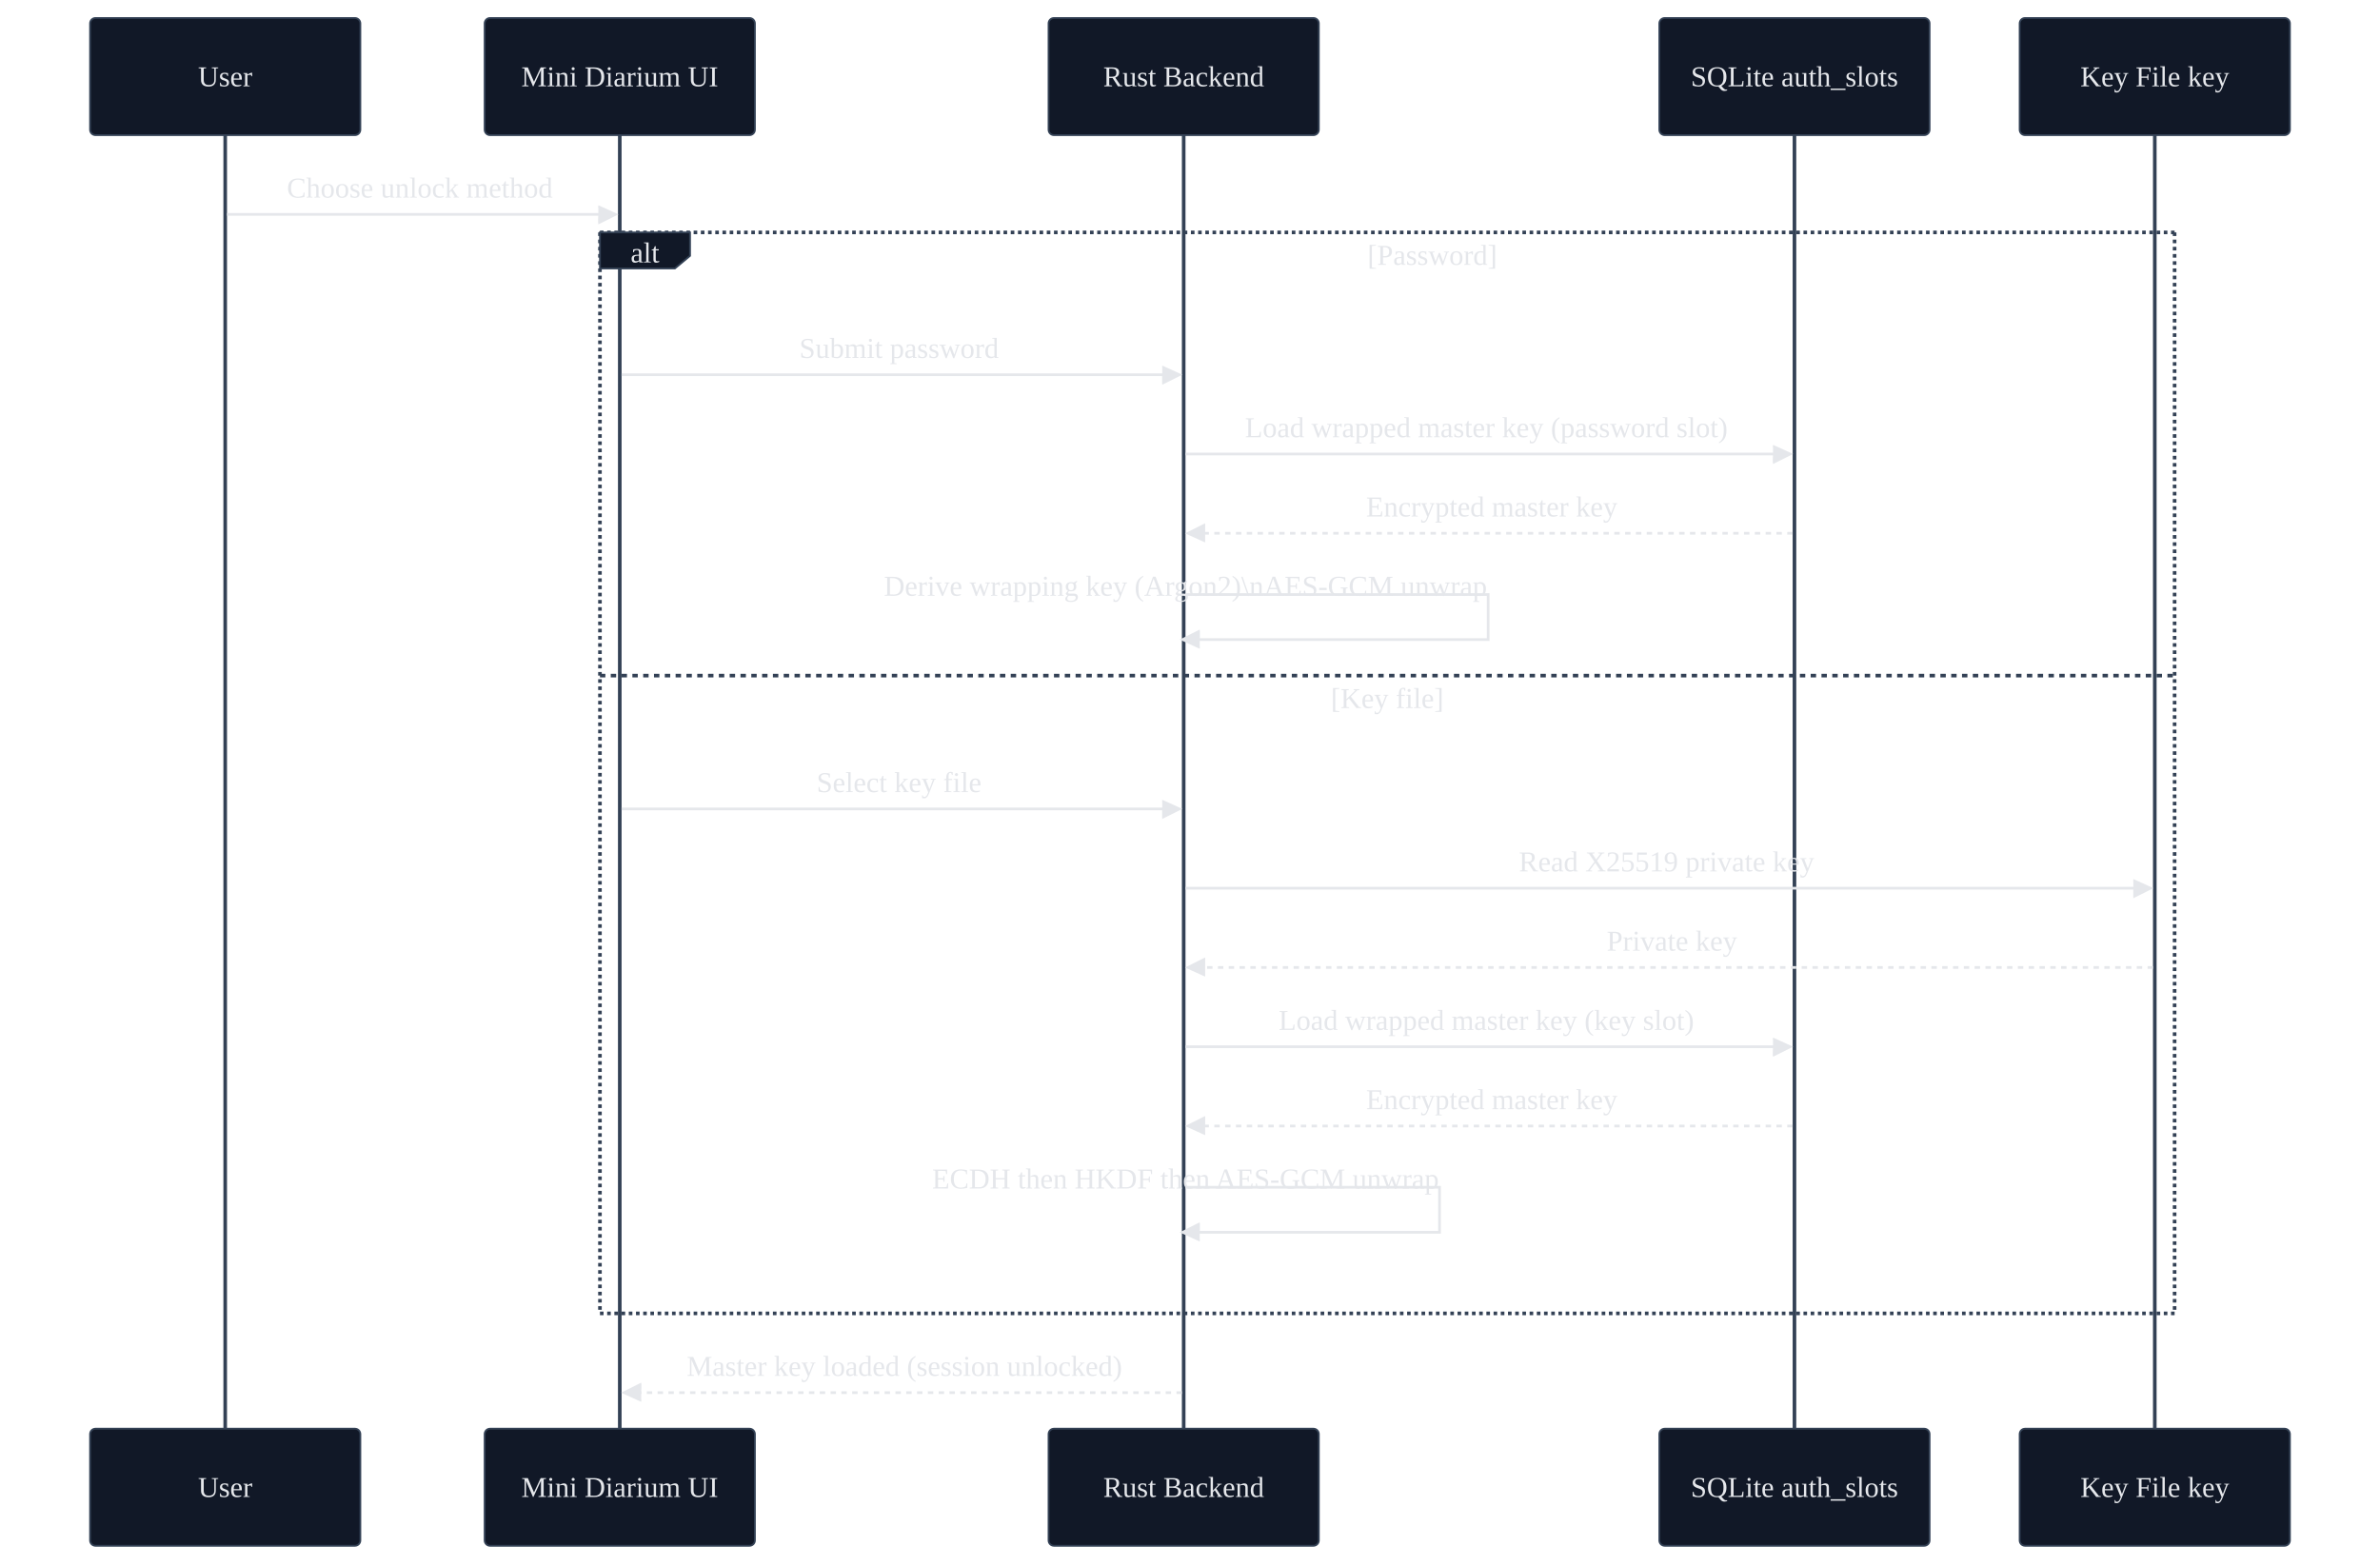
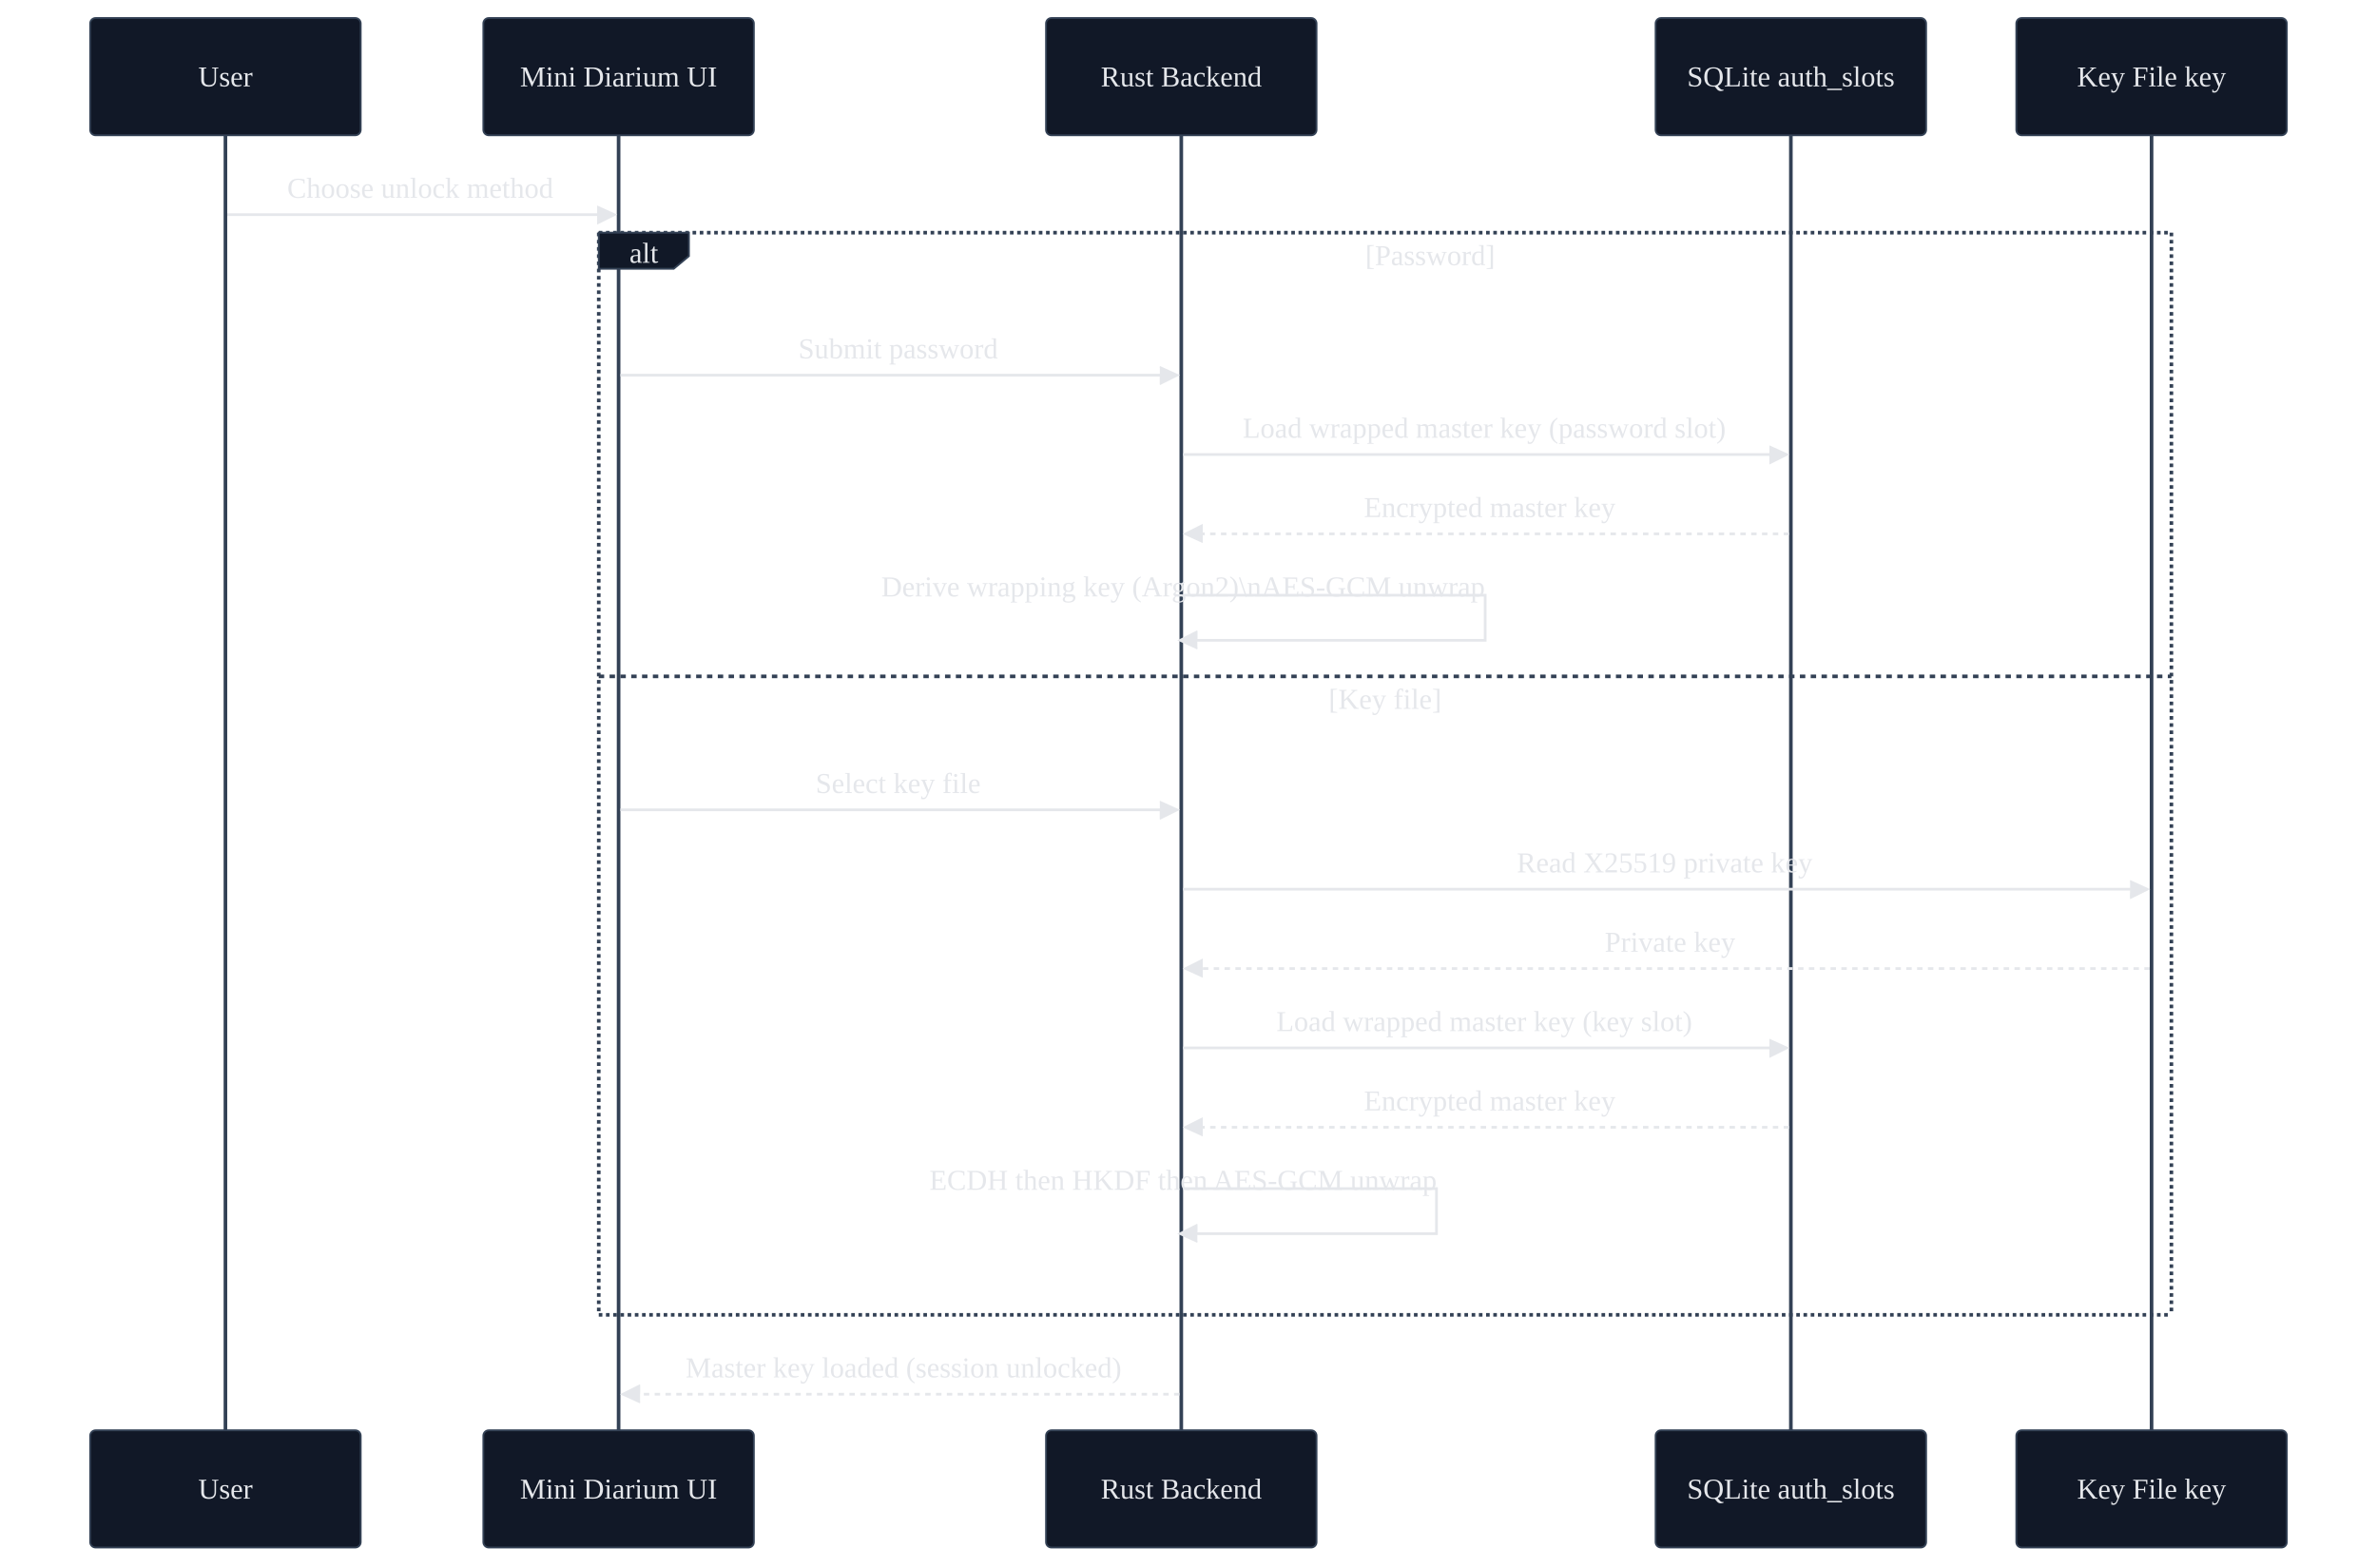
- <svg xmlns="http://www.w3.org/2000/svg" id="my-svg" width="100%" style="max-width: 1321px; background-color: transparent;" viewBox="-50 -10 1321 869" role="graphics-document document" aria-roledescription="sequence">
+ <svg xmlns="http://www.w3.org/2000/svg" id="my-svg" width="100%" style="max-width: 1318px; background-color: transparent;" viewBox="-50 -10 1318 869" role="graphics-document document" aria-roledescription="sequence">
  <g>
-     <rect x="1071" y="783" fill="#eaeaea" stroke="#666" width="150" height="65" name="KF" rx="3" ry="3" class="actor actor-bottom" />
-     <text x="1146" y="815.5" dominant-baseline="central" alignment-baseline="central" class="actor actor-box" style="text-anchor: middle; font-size: 16px; font-weight: 400;">
-       <tspan x="1146" dy="0">Key File key</tspan>
+     <rect x="1068" y="783" fill="#eaeaea" stroke="#666" width="150" height="65" name="KF" rx="3" ry="3" class="actor actor-bottom" />
+     <text x="1143" y="815.5" dominant-baseline="central" alignment-baseline="central" class="actor actor-box" style="text-anchor: middle; font-size: 16px; font-weight: 400;">
+       <tspan x="1143" dy="0">Key File key</tspan>
    </text>
  </g>
  <g>
-     <rect x="871" y="783" fill="#eaeaea" stroke="#666" width="150" height="65" name="DB" rx="3" ry="3" class="actor actor-bottom" />
-     <text x="946" y="815.5" dominant-baseline="central" alignment-baseline="central" class="actor actor-box" style="text-anchor: middle; font-size: 16px; font-weight: 400;">
-       <tspan x="946" dy="0">SQLite auth_slots</tspan>
+     <rect x="868" y="783" fill="#eaeaea" stroke="#666" width="150" height="65" name="DB" rx="3" ry="3" class="actor actor-bottom" />
+     <text x="943" y="815.5" dominant-baseline="central" alignment-baseline="central" class="actor actor-box" style="text-anchor: middle; font-size: 16px; font-weight: 400;">
+       <tspan x="943" dy="0">SQLite auth_slots</tspan>
    </text>
  </g>
  <g>
-     <rect x="532" y="783" fill="#eaeaea" stroke="#666" width="150" height="65" name="BE" rx="3" ry="3" class="actor actor-bottom" />
-     <text x="607" y="815.5" dominant-baseline="central" alignment-baseline="central" class="actor actor-box" style="text-anchor: middle; font-size: 16px; font-weight: 400;">
-       <tspan x="607" dy="0">Rust Backend</tspan>
+     <rect x="530" y="783" fill="#eaeaea" stroke="#666" width="150" height="65" name="BE" rx="3" ry="3" class="actor actor-bottom" />
+     <text x="605" y="815.5" dominant-baseline="central" alignment-baseline="central" class="actor actor-box" style="text-anchor: middle; font-size: 16px; font-weight: 400;">
+       <tspan x="605" dy="0">Rust Backend</tspan>
    </text>
  </g>
  <g>
-     <rect x="219" y="783" fill="#eaeaea" stroke="#666" width="150" height="65" name="UI" rx="3" ry="3" class="actor actor-bottom" />
-     <text x="294" y="815.5" dominant-baseline="central" alignment-baseline="central" class="actor actor-box" style="text-anchor: middle; font-size: 16px; font-weight: 400;">
-       <tspan x="294" dy="0">Mini Diarium UI</tspan>
+     <rect x="218" y="783" fill="#eaeaea" stroke="#666" width="150" height="65" name="UI" rx="3" ry="3" class="actor actor-bottom" />
+     <text x="293" y="815.5" dominant-baseline="central" alignment-baseline="central" class="actor actor-box" style="text-anchor: middle; font-size: 16px; font-weight: 400;">
+       <tspan x="293" dy="0">Mini Diarium UI</tspan>
    </text>
  </g>
  <g>
    <rect x="0" y="783" fill="#eaeaea" stroke="#666" width="150" height="65" name="U" rx="3" ry="3" class="actor actor-bottom" />
    <text x="75" y="815.5" dominant-baseline="central" alignment-baseline="central" class="actor actor-box" style="text-anchor: middle; font-size: 16px; font-weight: 400;">
      <tspan x="75" dy="0">User</tspan>
    </text>
  </g>
  <g>
-     <line id="actor4" x1="1146" y1="65" x2="1146" y2="783" class="actor-line 200" stroke-width="0.5px" stroke="#999" name="KF" />
+     <line id="actor4" x1="1143" y1="65" x2="1143" y2="783" class="actor-line 200" stroke-width="0.5px" stroke="#999" name="KF" />
    <g id="root-4">
-       <rect x="1071" y="0" fill="#eaeaea" stroke="#666" width="150" height="65" name="KF" rx="3" ry="3" class="actor actor-top" />
-       <text x="1146" y="32.5" dominant-baseline="central" alignment-baseline="central" class="actor actor-box" style="text-anchor: middle; font-size: 16px; font-weight: 400;">
-         <tspan x="1146" dy="0">Key File key</tspan>
+       <rect x="1068" y="0" fill="#eaeaea" stroke="#666" width="150" height="65" name="KF" rx="3" ry="3" class="actor actor-top" />
+       <text x="1143" y="32.5" dominant-baseline="central" alignment-baseline="central" class="actor actor-box" style="text-anchor: middle; font-size: 16px; font-weight: 400;">
+         <tspan x="1143" dy="0">Key File key</tspan>
      </text>
    </g>
  </g>
  <g>
-     <line id="actor3" x1="946" y1="65" x2="946" y2="783" class="actor-line 200" stroke-width="0.5px" stroke="#999" name="DB" />
+     <line id="actor3" x1="943" y1="65" x2="943" y2="783" class="actor-line 200" stroke-width="0.5px" stroke="#999" name="DB" />
    <g id="root-3">
-       <rect x="871" y="0" fill="#eaeaea" stroke="#666" width="150" height="65" name="DB" rx="3" ry="3" class="actor actor-top" />
-       <text x="946" y="32.5" dominant-baseline="central" alignment-baseline="central" class="actor actor-box" style="text-anchor: middle; font-size: 16px; font-weight: 400;">
-         <tspan x="946" dy="0">SQLite auth_slots</tspan>
+       <rect x="868" y="0" fill="#eaeaea" stroke="#666" width="150" height="65" name="DB" rx="3" ry="3" class="actor actor-top" />
+       <text x="943" y="32.5" dominant-baseline="central" alignment-baseline="central" class="actor actor-box" style="text-anchor: middle; font-size: 16px; font-weight: 400;">
+         <tspan x="943" dy="0">SQLite auth_slots</tspan>
      </text>
    </g>
  </g>
  <g>
-     <line id="actor2" x1="607" y1="65" x2="607" y2="783" class="actor-line 200" stroke-width="0.5px" stroke="#999" name="BE" />
+     <line id="actor2" x1="605" y1="65" x2="605" y2="783" class="actor-line 200" stroke-width="0.5px" stroke="#999" name="BE" />
    <g id="root-2">
-       <rect x="532" y="0" fill="#eaeaea" stroke="#666" width="150" height="65" name="BE" rx="3" ry="3" class="actor actor-top" />
-       <text x="607" y="32.5" dominant-baseline="central" alignment-baseline="central" class="actor actor-box" style="text-anchor: middle; font-size: 16px; font-weight: 400;">
-         <tspan x="607" dy="0">Rust Backend</tspan>
+       <rect x="530" y="0" fill="#eaeaea" stroke="#666" width="150" height="65" name="BE" rx="3" ry="3" class="actor actor-top" />
+       <text x="605" y="32.5" dominant-baseline="central" alignment-baseline="central" class="actor actor-box" style="text-anchor: middle; font-size: 16px; font-weight: 400;">
+         <tspan x="605" dy="0">Rust Backend</tspan>
      </text>
    </g>
  </g>
  <g>
-     <line id="actor1" x1="294" y1="65" x2="294" y2="783" class="actor-line 200" stroke-width="0.5px" stroke="#999" name="UI" />
+     <line id="actor1" x1="293" y1="65" x2="293" y2="783" class="actor-line 200" stroke-width="0.5px" stroke="#999" name="UI" />
    <g id="root-1">
-       <rect x="219" y="0" fill="#eaeaea" stroke="#666" width="150" height="65" name="UI" rx="3" ry="3" class="actor actor-top" />
-       <text x="294" y="32.5" dominant-baseline="central" alignment-baseline="central" class="actor actor-box" style="text-anchor: middle; font-size: 16px; font-weight: 400;">
-         <tspan x="294" dy="0">Mini Diarium UI</tspan>
+       <rect x="218" y="0" fill="#eaeaea" stroke="#666" width="150" height="65" name="UI" rx="3" ry="3" class="actor actor-top" />
+       <text x="293" y="32.5" dominant-baseline="central" alignment-baseline="central" class="actor actor-box" style="text-anchor: middle; font-size: 16px; font-weight: 400;">
+         <tspan x="293" dy="0">Mini Diarium UI</tspan>
      </text>
    </g>
  </g>
  <g>
    <line id="actor0" x1="75" y1="65" x2="75" y2="783" class="actor-line 200" stroke-width="0.5px" stroke="#999" name="U" />
    <g id="root-0">
      <rect x="0" y="0" fill="#eaeaea" stroke="#666" width="150" height="65" name="U" rx="3" ry="3" class="actor actor-top" />
      <text x="75" y="32.5" dominant-baseline="central" alignment-baseline="central" class="actor actor-box" style="text-anchor: middle; font-size: 16px; font-weight: 400;">
        <tspan x="75" dy="0">User</tspan>
      </text>
    </g>
  </g>
  <style>#my-svg{font-size:16px;fill:#E5E7EB;}@keyframes edge-animation-frame{from{stroke-dashoffset:0;}}@keyframes dash{to{stroke-dashoffset:0;}}#my-svg .edge-animation-slow{stroke-dasharray:9,5!important;stroke-dashoffset:900;animation:dash 50s linear infinite;stroke-linecap:round;}#my-svg .edge-animation-fast{stroke-dasharray:9,5!important;stroke-dashoffset:900;animation:dash 20s linear infinite;stroke-linecap:round;}#my-svg .error-icon{fill:#111827;}#my-svg .error-text{fill:#eee7d8;stroke:#eee7d8;}#my-svg .edge-thickness-normal{stroke-width:1px;}#my-svg .edge-thickness-thick{stroke-width:3.5px;}#my-svg .edge-pattern-solid{stroke-dasharray:0;}#my-svg .edge-thickness-invisible{stroke-width:0;fill:none;}#my-svg .edge-pattern-dashed{stroke-dasharray:3;}#my-svg .edge-pattern-dotted{stroke-dasharray:2;}#my-svg .marker{fill:#94A3B8;stroke:#94A3B8;}#my-svg .marker.cross{stroke:#94A3B8;}#my-svg svg{font-size:16px;}#my-svg p{margin:0;}#my-svg .actor{stroke:#334155;fill:#111827;}#my-svg text.actor&gt;tspan{fill:#E5E7EB;stroke:none;}#my-svg .actor-line{stroke:#334155;}#my-svg .innerArc{stroke-width:1.5;stroke-dasharray:none;}#my-svg .messageLine0{stroke-width:1.5;stroke-dasharray:none;stroke:#E5E7EB;}#my-svg .messageLine1{stroke-width:1.5;stroke-dasharray:2,2;stroke:#E5E7EB;}#my-svg #arrowhead path{fill:#E5E7EB;stroke:#E5E7EB;}#my-svg .sequenceNumber{fill:#6b5c47;}#my-svg #sequencenumber{fill:#E5E7EB;}#my-svg #crosshead path{fill:#E5E7EB;stroke:#E5E7EB;}#my-svg .messageText{fill:#E5E7EB;stroke:none;}#my-svg .labelBox{stroke:#334155;fill:#111827;}#my-svg .labelText,#my-svg .labelText&gt;tspan{fill:#E5E7EB;stroke:none;}#my-svg .loopText,#my-svg .loopText&gt;tspan{fill:#E5E7EB;stroke:none;}#my-svg .loopLine{stroke-width:2px;stroke-dasharray:2,2;stroke:#334155;fill:#334155;}#my-svg .note{stroke:hsl(222.222, 7.368%, 1.176%);fill:#0F172A;}#my-svg .noteText,#my-svg .noteText&gt;tspan{fill:#E5E7EB;stroke:none;}#my-svg .activation0{fill:#0F172A;stroke:#475569;}#my-svg .activation1{fill:#0F172A;stroke:#475569;}#my-svg .activation2{fill:#0F172A;stroke:#475569;}#my-svg .actorPopupMenu{position:absolute;}#my-svg .actorPopupMenuPanel{position:absolute;fill:#111827;box-shadow:0px 8px 16px 0px rgba(0,0,0,0.2);filter:drop-shadow(3px 5px 2px rgb(0 0 0 / 0.4));}#my-svg .actor-man line{stroke:#334155;fill:#111827;}#my-svg .actor-man circle,#my-svg line{stroke:#334155;fill:#111827;stroke-width:2px;}#my-svg :root{--mermaid-font-family:"trebuchet ms",verdana,arial,sans-serif;}</style>
  <g />
  <defs>
    <symbol id="computer" width="24" height="24">
      <path transform="scale(.5)" d="M2 2v13h20v-13h-20zm18 11h-16v-9h16v9zm-10.228 6l.466-1h3.524l.467 1h-4.457zm14.228 3h-24l2-6h2.104l-1.33 4h18.45l-1.297-4h2.073l2 6zm-5-10h-14v-7h14v7z" />
    </symbol>
  </defs>
  <defs>
    <symbol id="database" fill-rule="evenodd" clip-rule="evenodd">
      <path transform="scale(.5)" d="M12.258.001l.256.004.255.005.253.008.251.01.249.012.247.015.246.016.242.019.241.02.239.023.236.024.233.027.231.028.229.031.225.032.223.034.22.036.217.038.214.04.211.041.208.043.205.045.201.046.198.048.194.05.191.051.187.053.183.054.18.056.175.057.172.059.168.06.163.061.16.063.155.064.15.066.074.033.073.033.071.034.07.034.069.035.068.035.067.035.066.035.064.036.064.036.062.036.06.036.06.037.058.037.058.037.055.038.055.038.053.038.052.038.051.039.05.039.048.039.047.039.045.04.044.04.043.04.041.04.04.041.039.041.037.041.036.041.034.041.033.042.032.042.03.042.029.042.027.042.026.043.024.043.023.043.021.043.02.043.018.044.017.043.015.044.013.044.012.044.011.045.009.044.007.045.006.045.004.045.002.045.001.045v17l-.001.045-.002.045-.004.045-.006.045-.007.045-.009.044-.011.045-.012.044-.013.044-.015.044-.017.043-.018.044-.02.043-.021.043-.023.043-.024.043-.026.043-.027.042-.029.042-.03.042-.032.042-.033.042-.034.041-.036.041-.037.041-.039.041-.04.041-.041.04-.043.04-.044.04-.045.04-.047.039-.048.039-.05.039-.051.039-.052.038-.053.038-.055.038-.055.038-.058.037-.058.037-.06.037-.06.036-.062.036-.064.036-.064.036-.066.035-.067.035-.068.035-.069.035-.07.034-.071.034-.073.033-.074.033-.15.066-.155.064-.16.063-.163.061-.168.06-.172.059-.175.057-.18.056-.183.054-.187.053-.191.051-.194.05-.198.048-.201.046-.205.045-.208.043-.211.041-.214.04-.217.038-.22.036-.223.034-.225.032-.229.031-.231.028-.233.027-.236.024-.239.023-.241.02-.242.019-.246.016-.247.015-.249.012-.251.01-.253.008-.255.005-.256.004-.258.001-.258-.001-.256-.004-.255-.005-.253-.008-.251-.01-.249-.012-.247-.015-.245-.016-.243-.019-.241-.02-.238-.023-.236-.024-.234-.027-.231-.028-.228-.031-.226-.032-.223-.034-.22-.036-.217-.038-.214-.04-.211-.041-.208-.043-.204-.045-.201-.046-.198-.048-.195-.05-.19-.051-.187-.053-.184-.054-.179-.056-.176-.057-.172-.059-.167-.06-.164-.061-.159-.063-.155-.064-.151-.066-.074-.033-.072-.033-.072-.034-.07-.034-.069-.035-.068-.035-.067-.035-.066-.035-.064-.036-.063-.036-.062-.036-.061-.036-.06-.037-.058-.037-.057-.037-.056-.038-.055-.038-.053-.038-.052-.038-.051-.039-.049-.039-.049-.039-.046-.039-.046-.04-.044-.04-.043-.04-.041-.04-.04-.041-.039-.041-.037-.041-.036-.041-.034-.041-.033-.042-.032-.042-.03-.042-.029-.042-.027-.042-.026-.043-.024-.043-.023-.043-.021-.043-.02-.043-.018-.044-.017-.043-.015-.044-.013-.044-.012-.044-.011-.045-.009-.044-.007-.045-.006-.045-.004-.045-.002-.045-.001-.045v-17l.001-.045.002-.045.004-.045.006-.045.007-.045.009-.044.011-.045.012-.044.013-.044.015-.044.017-.043.018-.044.02-.043.021-.043.023-.043.024-.043.026-.043.027-.042.029-.042.03-.042.032-.042.033-.042.034-.041.036-.041.037-.041.039-.041.04-.041.041-.04.043-.04.044-.04.046-.04.046-.039.049-.039.049-.039.051-.039.052-.038.053-.038.055-.038.056-.038.057-.037.058-.037.06-.037.061-.036.062-.036.063-.036.064-.036.066-.035.067-.035.068-.035.069-.035.07-.034.072-.034.072-.033.074-.033.151-.066.155-.064.159-.063.164-.061.167-.06.172-.059.176-.057.179-.056.184-.054.187-.053.19-.051.195-.05.198-.048.201-.046.204-.045.208-.043.211-.041.214-.04.217-.038.22-.036.223-.034.226-.032.228-.031.231-.028.234-.027.236-.024.238-.023.241-.02.243-.019.245-.016.247-.015.249-.012.251-.01.253-.008.255-.005.256-.004.258-.001.258.001zm-9.258 20.499v.01l.001.021.003.021.004.022.005.021.006.022.007.022.009.023.01.022.011.023.012.023.013.023.015.023.016.024.017.023.018.024.019.024.021.024.022.025.023.024.024.025.052.049.056.05.061.051.066.051.07.051.075.051.079.052.084.052.088.052.092.052.097.052.102.051.105.052.11.052.114.051.119.051.123.051.127.05.131.05.135.05.139.048.144.049.147.047.152.047.155.047.16.045.163.045.167.043.171.043.176.041.178.041.183.039.187.039.19.037.194.035.197.035.202.033.204.031.209.03.212.029.216.027.219.025.222.024.226.021.23.02.233.018.236.016.24.015.243.012.246.01.249.008.253.005.256.004.259.001.26-.001.257-.004.254-.005.25-.008.247-.011.244-.012.241-.014.237-.016.233-.018.231-.021.226-.021.224-.024.22-.026.216-.027.212-.028.21-.031.205-.031.202-.034.198-.034.194-.036.191-.037.187-.039.183-.04.179-.04.175-.042.172-.043.168-.044.163-.045.16-.046.155-.046.152-.047.148-.048.143-.049.139-.049.136-.05.131-.05.126-.05.123-.051.118-.052.114-.051.11-.052.106-.052.101-.052.096-.052.092-.052.088-.053.083-.051.079-.052.074-.052.07-.051.065-.051.06-.051.056-.05.051-.05.023-.024.023-.025.021-.024.02-.024.019-.024.018-.024.017-.024.015-.023.014-.024.013-.023.012-.023.01-.023.01-.022.008-.022.006-.022.006-.022.004-.022.004-.021.001-.021.001-.021v-4.127l-.077.055-.08.053-.083.054-.085.053-.087.052-.09.052-.093.051-.095.05-.097.05-.1.049-.102.049-.105.048-.106.047-.109.047-.111.046-.114.045-.115.045-.118.044-.12.043-.122.042-.124.042-.126.041-.128.04-.13.04-.132.038-.134.038-.135.037-.138.037-.139.035-.142.035-.143.034-.144.033-.147.032-.148.031-.15.03-.151.03-.153.029-.154.027-.156.027-.158.026-.159.025-.161.024-.162.023-.163.022-.165.021-.166.02-.167.019-.169.018-.169.017-.171.016-.173.015-.173.014-.175.013-.175.012-.177.011-.178.01-.179.008-.179.008-.181.006-.182.005-.182.004-.184.003-.184.002h-.37l-.184-.002-.184-.003-.182-.004-.182-.005-.181-.006-.179-.008-.179-.008-.178-.01-.176-.011-.176-.012-.175-.013-.173-.014-.172-.015-.171-.016-.17-.017-.169-.018-.167-.019-.166-.02-.165-.021-.163-.022-.162-.023-.161-.024-.159-.025-.157-.026-.156-.027-.155-.027-.153-.029-.151-.03-.15-.03-.148-.031-.146-.032-.145-.033-.143-.034-.141-.035-.14-.035-.137-.037-.136-.037-.134-.038-.132-.038-.13-.04-.128-.04-.126-.041-.124-.042-.122-.042-.12-.044-.117-.043-.116-.045-.113-.045-.112-.046-.109-.047-.106-.047-.105-.048-.102-.049-.1-.049-.097-.05-.095-.05-.093-.052-.09-.051-.087-.052-.085-.053-.083-.054-.08-.054-.077-.054v4.127zm0-5.654v.011l.001.021.003.021.004.021.005.022.006.022.007.022.009.022.01.022.011.023.012.023.013.023.015.024.016.023.017.024.018.024.019.024.021.024.022.024.023.025.024.024.052.05.056.05.061.05.066.051.07.051.075.052.079.051.084.052.088.052.092.052.097.052.102.052.105.052.11.051.114.051.119.052.123.05.127.051.131.05.135.049.139.049.144.048.147.048.152.047.155.046.16.045.163.045.167.044.171.042.176.042.178.04.183.04.187.038.19.037.194.036.197.034.202.033.204.032.209.03.212.028.216.027.219.025.222.024.226.022.23.02.233.018.236.016.24.014.243.012.246.01.249.008.253.006.256.003.259.001.26-.001.257-.003.254-.006.25-.008.247-.01.244-.012.241-.015.237-.016.233-.018.231-.02.226-.022.224-.024.22-.025.216-.027.212-.029.21-.03.205-.032.202-.033.198-.035.194-.036.191-.037.187-.039.183-.039.179-.041.175-.042.172-.043.168-.044.163-.045.16-.045.155-.047.152-.047.148-.048.143-.048.139-.05.136-.049.131-.05.126-.051.123-.051.118-.051.114-.052.11-.052.106-.052.101-.052.096-.052.092-.052.088-.052.083-.052.079-.052.074-.051.07-.052.065-.051.06-.05.056-.051.051-.049.023-.025.023-.024.021-.025.02-.024.019-.024.018-.024.017-.024.015-.023.014-.023.013-.024.012-.022.01-.023.01-.023.008-.022.006-.022.006-.022.004-.021.004-.022.001-.021.001-.021v-4.139l-.077.054-.08.054-.083.054-.085.052-.087.053-.09.051-.093.051-.095.051-.097.05-.1.049-.102.049-.105.048-.106.047-.109.047-.111.046-.114.045-.115.044-.118.044-.12.044-.122.042-.124.042-.126.041-.128.04-.13.039-.132.039-.134.038-.135.037-.138.036-.139.036-.142.035-.143.033-.144.033-.147.033-.148.031-.15.03-.151.03-.153.028-.154.028-.156.027-.158.026-.159.025-.161.024-.162.023-.163.022-.165.021-.166.02-.167.019-.169.018-.169.017-.171.016-.173.015-.173.014-.175.013-.175.012-.177.011-.178.009-.179.009-.179.007-.181.007-.182.005-.182.004-.184.003-.184.002h-.37l-.184-.002-.184-.003-.182-.004-.182-.005-.181-.007-.179-.007-.179-.009-.178-.009-.176-.011-.176-.012-.175-.013-.173-.014-.172-.015-.171-.016-.17-.017-.169-.018-.167-.019-.166-.02-.165-.021-.163-.022-.162-.023-.161-.024-.159-.025-.157-.026-.156-.027-.155-.028-.153-.028-.151-.03-.15-.03-.148-.031-.146-.033-.145-.033-.143-.033-.141-.035-.14-.036-.137-.036-.136-.037-.134-.038-.132-.039-.13-.039-.128-.04-.126-.041-.124-.042-.122-.043-.12-.043-.117-.044-.116-.044-.113-.046-.112-.046-.109-.046-.106-.047-.105-.048-.102-.049-.1-.049-.097-.05-.095-.051-.093-.051-.09-.051-.087-.053-.085-.052-.083-.054-.08-.054-.077-.054v4.139zm0-5.666v.011l.001.02.003.022.004.021.005.022.006.021.007.022.009.023.01.022.011.023.012.023.013.023.015.023.016.024.017.024.018.023.019.024.021.025.022.024.023.024.024.025.052.05.056.05.061.05.066.051.07.051.075.052.079.051.084.052.088.052.092.052.097.052.102.052.105.051.11.052.114.051.119.051.123.051.127.05.131.05.135.05.139.049.144.048.147.048.152.047.155.046.16.045.163.045.167.043.171.043.176.042.178.04.183.04.187.038.19.037.194.036.197.034.202.033.204.032.209.03.212.028.216.027.219.025.222.024.226.021.23.02.233.018.236.017.24.014.243.012.246.01.249.008.253.006.256.003.259.001.26-.001.257-.003.254-.006.25-.008.247-.01.244-.013.241-.014.237-.016.233-.018.231-.02.226-.022.224-.024.22-.025.216-.027.212-.029.21-.03.205-.032.202-.033.198-.035.194-.036.191-.037.187-.039.183-.039.179-.041.175-.042.172-.043.168-.044.163-.045.16-.045.155-.047.152-.047.148-.048.143-.049.139-.049.136-.049.131-.051.126-.05.123-.051.118-.052.114-.051.11-.052.106-.052.101-.052.096-.052.092-.052.088-.052.083-.052.079-.052.074-.052.07-.051.065-.051.06-.051.056-.05.051-.049.023-.025.023-.025.021-.024.02-.024.019-.024.018-.024.017-.024.015-.023.014-.024.013-.023.012-.023.01-.022.01-.023.008-.022.006-.022.006-.022.004-.022.004-.021.001-.021.001-.021v-4.153l-.077.054-.08.054-.083.053-.085.053-.087.053-.09.051-.093.051-.095.051-.097.05-.1.049-.102.048-.105.048-.106.048-.109.046-.111.046-.114.046-.115.044-.118.044-.12.043-.122.043-.124.042-.126.041-.128.04-.13.039-.132.039-.134.038-.135.037-.138.036-.139.036-.142.034-.143.034-.144.033-.147.032-.148.032-.15.03-.151.03-.153.028-.154.028-.156.027-.158.026-.159.024-.161.024-.162.023-.163.023-.165.021-.166.02-.167.019-.169.018-.169.017-.171.016-.173.015-.173.014-.175.013-.175.012-.177.01-.178.01-.179.009-.179.007-.181.006-.182.006-.182.004-.184.003-.184.001-.185.001-.185-.001-.184-.001-.184-.003-.182-.004-.182-.006-.181-.006-.179-.007-.179-.009-.178-.01-.176-.01-.176-.012-.175-.013-.173-.014-.172-.015-.171-.016-.17-.017-.169-.018-.167-.019-.166-.02-.165-.021-.163-.023-.162-.023-.161-.024-.159-.024-.157-.026-.156-.027-.155-.028-.153-.028-.151-.03-.15-.03-.148-.032-.146-.032-.145-.033-.143-.034-.141-.034-.14-.036-.137-.036-.136-.037-.134-.038-.132-.039-.13-.039-.128-.041-.126-.041-.124-.041-.122-.043-.12-.043-.117-.044-.116-.044-.113-.046-.112-.046-.109-.046-.106-.048-.105-.048-.102-.048-.1-.05-.097-.049-.095-.051-.093-.051-.09-.052-.087-.052-.085-.053-.083-.053-.08-.054-.077-.054v4.153zm8.74-8.179l-.257.004-.254.005-.25.008-.247.011-.244.012-.241.014-.237.016-.233.018-.231.021-.226.022-.224.023-.22.026-.216.027-.212.028-.21.031-.205.032-.202.033-.198.034-.194.036-.191.038-.187.038-.183.04-.179.041-.175.042-.172.043-.168.043-.163.045-.16.046-.155.046-.152.048-.148.048-.143.048-.139.049-.136.05-.131.05-.126.051-.123.051-.118.051-.114.052-.11.052-.106.052-.101.052-.096.052-.092.052-.088.052-.083.052-.079.052-.074.051-.07.052-.065.051-.06.05-.056.05-.051.05-.023.025-.023.024-.021.024-.02.025-.019.024-.018.024-.017.023-.015.024-.014.023-.013.023-.012.023-.01.023-.01.022-.008.022-.006.023-.006.021-.004.022-.004.021-.001.021-.001.021.001.021.001.021.004.021.004.022.006.021.006.023.008.022.01.022.01.023.012.023.013.023.014.023.015.024.017.023.018.024.019.024.02.025.021.024.023.024.023.025.051.05.056.05.06.05.065.051.07.052.074.051.079.052.083.052.088.052.092.052.096.052.101.052.106.052.11.052.114.052.118.051.123.051.126.051.131.05.136.05.139.049.143.048.148.048.152.048.155.046.16.046.163.045.168.043.172.043.175.042.179.041.183.04.187.038.191.038.194.036.198.034.202.033.205.032.21.031.212.028.216.027.22.026.224.023.226.022.231.021.233.018.237.016.241.014.244.012.247.011.25.008.254.005.257.004.26.001.26-.001.257-.004.254-.005.25-.008.247-.011.244-.012.241-.014.237-.016.233-.018.231-.021.226-.022.224-.023.22-.026.216-.027.212-.028.21-.031.205-.032.202-.033.198-.034.194-.036.191-.038.187-.038.183-.04.179-.041.175-.042.172-.043.168-.043.163-.045.16-.046.155-.046.152-.048.148-.048.143-.048.139-.049.136-.05.131-.05.126-.051.123-.051.118-.051.114-.052.11-.052.106-.052.101-.052.096-.052.092-.052.088-.052.083-.052.079-.052.074-.051.07-.052.065-.051.06-.05.056-.05.051-.05.023-.025.023-.024.021-.024.02-.025.019-.024.018-.024.017-.023.015-.024.014-.023.013-.023.012-.023.01-.023.01-.022.008-.022.006-.023.006-.021.004-.022.004-.021.001-.021.001-.021-.001-.021-.001-.021-.004-.021-.004-.022-.006-.021-.006-.023-.008-.022-.01-.022-.01-.023-.012-.023-.013-.023-.014-.023-.015-.024-.017-.023-.018-.024-.019-.024-.02-.025-.021-.024-.023-.024-.023-.025-.051-.05-.056-.05-.06-.05-.065-.051-.07-.052-.074-.051-.079-.052-.083-.052-.088-.052-.092-.052-.096-.052-.101-.052-.106-.052-.11-.052-.114-.052-.118-.051-.123-.051-.126-.051-.131-.05-.136-.05-.139-.049-.143-.048-.148-.048-.152-.048-.155-.046-.16-.046-.163-.045-.168-.043-.172-.043-.175-.042-.179-.041-.183-.04-.187-.038-.191-.038-.194-.036-.198-.034-.202-.033-.205-.032-.21-.031-.212-.028-.216-.027-.22-.026-.224-.023-.226-.022-.231-.021-.233-.018-.237-.016-.241-.014-.244-.012-.247-.011-.25-.008-.254-.005-.257-.004-.26-.001-.26.001z" />
    </symbol>
  </defs>
  <defs>
    <symbol id="clock" width="24" height="24">
      <path transform="scale(.5)" d="M12 2c5.514 0 10 4.486 10 10s-4.486 10-10 10-10-4.486-10-10 4.486-10 10-10zm0-2c-6.627 0-12 5.373-12 12s5.373 12 12 12 12-5.373 12-12-5.373-12-12-12zm5.848 12.459c.202.038.202.333.001.372-1.907.361-6.045 1.111-6.547 1.111-.719 0-1.301-.582-1.301-1.301 0-.512.77-5.447 1.125-7.445.034-.192.312-.181.343.014l.985 6.238 5.394 1.011z" />
    </symbol>
  </defs>
  <defs>
    <marker id="arrowhead" refX="7.9" refY="5" markerUnits="userSpaceOnUse" markerWidth="12" markerHeight="12" orient="auto-start-reverse">
      <path d="M -1 0 L 10 5 L 0 10 z" />
    </marker>
  </defs>
  <defs>
    <marker id="crosshead" markerWidth="15" markerHeight="8" orient="auto" refX="4" refY="4.5">
      <path fill="none" stroke="#000000" stroke-width="1pt" d="M 1,2 L 6,7 M 6,2 L 1,7" style="stroke-dasharray: 0, 0;" />
    </marker>
  </defs>
  <defs>
    <marker id="filled-head" refX="15.5" refY="7" markerWidth="20" markerHeight="28" orient="auto">
      <path d="M 18,7 L9,13 L14,7 L9,1 Z" />
    </marker>
  </defs>
  <defs>
    <marker id="sequencenumber" refX="15" refY="15" markerWidth="60" markerHeight="40" orient="auto">
      <circle cx="15" cy="15" r="6" />
    </marker>
  </defs>
  <g>
-     <line x1="283" y1="119" x2="1157" y2="119" class="loopLine" />
-     <line x1="1157" y1="119" x2="1157" y2="719" class="loopLine" />
-     <line x1="283" y1="719" x2="1157" y2="719" class="loopLine" />
-     <line x1="283" y1="119" x2="283" y2="719" class="loopLine" />
-     <line x1="283" y1="365" x2="1157" y2="365" class="loopLine" style="stroke-dasharray: 3, 3;" />
-     <polygon points="283,119 333,119 333,132 324.6,139 283,139" class="labelBox" />
-     <text x="308" y="132" text-anchor="middle" dominant-baseline="middle" alignment-baseline="middle" class="labelText" style="font-size: 16px; font-weight: 400;">alt</text>
-     <text x="745" y="137" text-anchor="middle" class="loopText" style="font-size: 16px; font-weight: 400;">
-       <tspan x="745">[Password]</tspan>
+     <line x1="282" y1="119" x2="1154" y2="119" class="loopLine" />
+     <line x1="1154" y1="119" x2="1154" y2="719" class="loopLine" />
+     <line x1="282" y1="719" x2="1154" y2="719" class="loopLine" />
+     <line x1="282" y1="119" x2="282" y2="719" class="loopLine" />
+     <line x1="282" y1="365" x2="1154" y2="365" class="loopLine" style="stroke-dasharray: 3, 3;" />
+     <polygon points="282,119 332,119 332,132 323.6,139 282,139" class="labelBox" />
+     <text x="307" y="132" text-anchor="middle" dominant-baseline="middle" alignment-baseline="middle" class="labelText" style="font-size: 16px; font-weight: 400;">alt</text>
+     <text x="743" y="137" text-anchor="middle" class="loopText" style="font-size: 16px; font-weight: 400;">
+       <tspan x="743">[Password]</tspan>
    </text>
-     <text x="720" y="383" text-anchor="middle" class="loopText" style="font-size: 16px; font-weight: 400;">[Key file]</text>
+     <text x="718" y="383" text-anchor="middle" class="loopText" style="font-size: 16px; font-weight: 400;">[Key file]</text>
  </g>
  <text x="183" y="80" text-anchor="middle" dominant-baseline="middle" alignment-baseline="middle" class="messageText" dy="1em" style="font-size: 16px; font-weight: 400;">Choose unlock method</text>
-   <line x1="76" y1="109" x2="290" y2="109" class="messageLine0" stroke-width="2" stroke="none" marker-end="url(#arrowhead)" style="fill: none;" />
-   <text x="449" y="169" text-anchor="middle" dominant-baseline="middle" alignment-baseline="middle" class="messageText" dy="1em" style="font-size: 16px; font-weight: 400;">Submit password</text>
-   <line x1="295" y1="198" x2="603" y2="198" class="messageLine0" stroke-width="2" stroke="none" marker-end="url(#arrowhead)" style="fill: none;" />
-   <text x="775" y="213" text-anchor="middle" dominant-baseline="middle" alignment-baseline="middle" class="messageText" dy="1em" style="font-size: 16px; font-weight: 400;">Load wrapped master key (password slot)</text>
-   <line x1="608" y1="242" x2="942" y2="242" class="messageLine0" stroke-width="2" stroke="none" marker-end="url(#arrowhead)" style="fill: none;" />
-   <text x="778" y="257" text-anchor="middle" dominant-baseline="middle" alignment-baseline="middle" class="messageText" dy="1em" style="font-size: 16px; font-weight: 400;">Encrypted master key</text>
-   <line x1="945" y1="286" x2="611" y2="286" class="messageLine1" stroke-width="2" stroke="none" marker-end="url(#arrowhead)" style="stroke-dasharray: 3, 3; fill: none;" />
-   <text x="608" y="301" text-anchor="middle" dominant-baseline="middle" alignment-baseline="middle" class="messageText" dy="1em" style="font-size: 16px; font-weight: 400;">Derive wrapping key (Argon2)\nAES-GCM unwrap</text>
-   <path d="M  608,320 H 776 V 345 H 608" class="messageLine0" stroke-width="2" stroke="none" marker-end="url(#arrowhead)" style="fill: none;" />
-   <text x="449" y="410" text-anchor="middle" dominant-baseline="middle" alignment-baseline="middle" class="messageText" dy="1em" style="font-size: 16px; font-weight: 400;">Select key file</text>
-   <line x1="295" y1="439" x2="603" y2="439" class="messageLine0" stroke-width="2" stroke="none" marker-end="url(#arrowhead)" style="fill: none;" />
-   <text x="875" y="454" text-anchor="middle" dominant-baseline="middle" alignment-baseline="middle" class="messageText" dy="1em" style="font-size: 16px; font-weight: 400;">Read X25519 private key</text>
-   <line x1="608" y1="483" x2="1142" y2="483" class="messageLine0" stroke-width="2" stroke="none" marker-end="url(#arrowhead)" style="fill: none;" />
-   <text x="878" y="498" text-anchor="middle" dominant-baseline="middle" alignment-baseline="middle" class="messageText" dy="1em" style="font-size: 16px; font-weight: 400;">Private key</text>
-   <line x1="1145" y1="527" x2="611" y2="527" class="messageLine1" stroke-width="2" stroke="none" marker-end="url(#arrowhead)" style="stroke-dasharray: 3, 3; fill: none;" />
-   <text x="775" y="542" text-anchor="middle" dominant-baseline="middle" alignment-baseline="middle" class="messageText" dy="1em" style="font-size: 16px; font-weight: 400;">Load wrapped master key (key slot)</text>
-   <line x1="608" y1="571" x2="942" y2="571" class="messageLine0" stroke-width="2" stroke="none" marker-end="url(#arrowhead)" style="fill: none;" />
-   <text x="778" y="586" text-anchor="middle" dominant-baseline="middle" alignment-baseline="middle" class="messageText" dy="1em" style="font-size: 16px; font-weight: 400;">Encrypted master key</text>
-   <line x1="945" y1="615" x2="611" y2="615" class="messageLine1" stroke-width="2" stroke="none" marker-end="url(#arrowhead)" style="stroke-dasharray: 3, 3; fill: none;" />
-   <text x="608" y="630" text-anchor="middle" dominant-baseline="middle" alignment-baseline="middle" class="messageText" dy="1em" style="font-size: 16px; font-weight: 400;">ECDH then HKDF then AES-GCM unwrap</text>
-   <path d="M  608,649 H 749 V 674 H 608" class="messageLine0" stroke-width="2" stroke="none" marker-end="url(#arrowhead)" style="fill: none;" />
-   <text x="452" y="734" text-anchor="middle" dominant-baseline="middle" alignment-baseline="middle" class="messageText" dy="1em" style="font-size: 16px; font-weight: 400;">Master key loaded (session unlocked)</text>
-   <line x1="606" y1="763" x2="298" y2="763" class="messageLine1" stroke-width="2" stroke="none" marker-end="url(#arrowhead)" style="stroke-dasharray: 3, 3; fill: none;" />
+   <line x1="76" y1="109" x2="289" y2="109" class="messageLine0" stroke-width="2" stroke="none" marker-end="url(#arrowhead)" style="fill: none;" />
+   <text x="448" y="169" text-anchor="middle" dominant-baseline="middle" alignment-baseline="middle" class="messageText" dy="1em" style="font-size: 16px; font-weight: 400;">Submit password</text>
+   <line x1="294" y1="198" x2="601" y2="198" class="messageLine0" stroke-width="2" stroke="none" marker-end="url(#arrowhead)" style="fill: none;" />
+   <text x="773" y="213" text-anchor="middle" dominant-baseline="middle" alignment-baseline="middle" class="messageText" dy="1em" style="font-size: 16px; font-weight: 400;">Load wrapped master key (password slot)</text>
+   <line x1="606" y1="242" x2="939" y2="242" class="messageLine0" stroke-width="2" stroke="none" marker-end="url(#arrowhead)" style="fill: none;" />
+   <text x="776" y="257" text-anchor="middle" dominant-baseline="middle" alignment-baseline="middle" class="messageText" dy="1em" style="font-size: 16px; font-weight: 400;">Encrypted master key</text>
+   <line x1="942" y1="286" x2="609" y2="286" class="messageLine1" stroke-width="2" stroke="none" marker-end="url(#arrowhead)" style="stroke-dasharray: 3, 3; fill: none;" />
+   <text x="606" y="301" text-anchor="middle" dominant-baseline="middle" alignment-baseline="middle" class="messageText" dy="1em" style="font-size: 16px; font-weight: 400;">Derive wrapping key (Argon2)\nAES-GCM unwrap</text>
+   <path d="M  606,320 H 773.5 V 345 H 606" class="messageLine0" stroke-width="2" stroke="none" marker-end="url(#arrowhead)" style="fill: none;" />
+   <text x="448" y="410" text-anchor="middle" dominant-baseline="middle" alignment-baseline="middle" class="messageText" dy="1em" style="font-size: 16px; font-weight: 400;">Select key file</text>
+   <line x1="294" y1="439" x2="601" y2="439" class="messageLine0" stroke-width="2" stroke="none" marker-end="url(#arrowhead)" style="fill: none;" />
+   <text x="873" y="454" text-anchor="middle" dominant-baseline="middle" alignment-baseline="middle" class="messageText" dy="1em" style="font-size: 16px; font-weight: 400;">Read X25519 private key</text>
+   <line x1="606" y1="483" x2="1139" y2="483" class="messageLine0" stroke-width="2" stroke="none" marker-end="url(#arrowhead)" style="fill: none;" />
+   <text x="876" y="498" text-anchor="middle" dominant-baseline="middle" alignment-baseline="middle" class="messageText" dy="1em" style="font-size: 16px; font-weight: 400;">Private key</text>
+   <line x1="1142" y1="527" x2="609" y2="527" class="messageLine1" stroke-width="2" stroke="none" marker-end="url(#arrowhead)" style="stroke-dasharray: 3, 3; fill: none;" />
+   <text x="773" y="542" text-anchor="middle" dominant-baseline="middle" alignment-baseline="middle" class="messageText" dy="1em" style="font-size: 16px; font-weight: 400;">Load wrapped master key (key slot)</text>
+   <line x1="606" y1="571" x2="939" y2="571" class="messageLine0" stroke-width="2" stroke="none" marker-end="url(#arrowhead)" style="fill: none;" />
+   <text x="776" y="586" text-anchor="middle" dominant-baseline="middle" alignment-baseline="middle" class="messageText" dy="1em" style="font-size: 16px; font-weight: 400;">Encrypted master key</text>
+   <line x1="942" y1="615" x2="609" y2="615" class="messageLine1" stroke-width="2" stroke="none" marker-end="url(#arrowhead)" style="stroke-dasharray: 3, 3; fill: none;" />
+   <text x="606" y="630" text-anchor="middle" dominant-baseline="middle" alignment-baseline="middle" class="messageText" dy="1em" style="font-size: 16px; font-weight: 400;">ECDH then HKDF then AES-GCM unwrap</text>
+   <path d="M  606,649 H 746.5 V 674 H 606" class="messageLine0" stroke-width="2" stroke="none" marker-end="url(#arrowhead)" style="fill: none;" />
+   <text x="451" y="734" text-anchor="middle" dominant-baseline="middle" alignment-baseline="middle" class="messageText" dy="1em" style="font-size: 16px; font-weight: 400;">Master key loaded (session unlocked)</text>
+   <line x1="604" y1="763" x2="297" y2="763" class="messageLine1" stroke-width="2" stroke="none" marker-end="url(#arrowhead)" style="stroke-dasharray: 3, 3; fill: none;" />
</svg>
